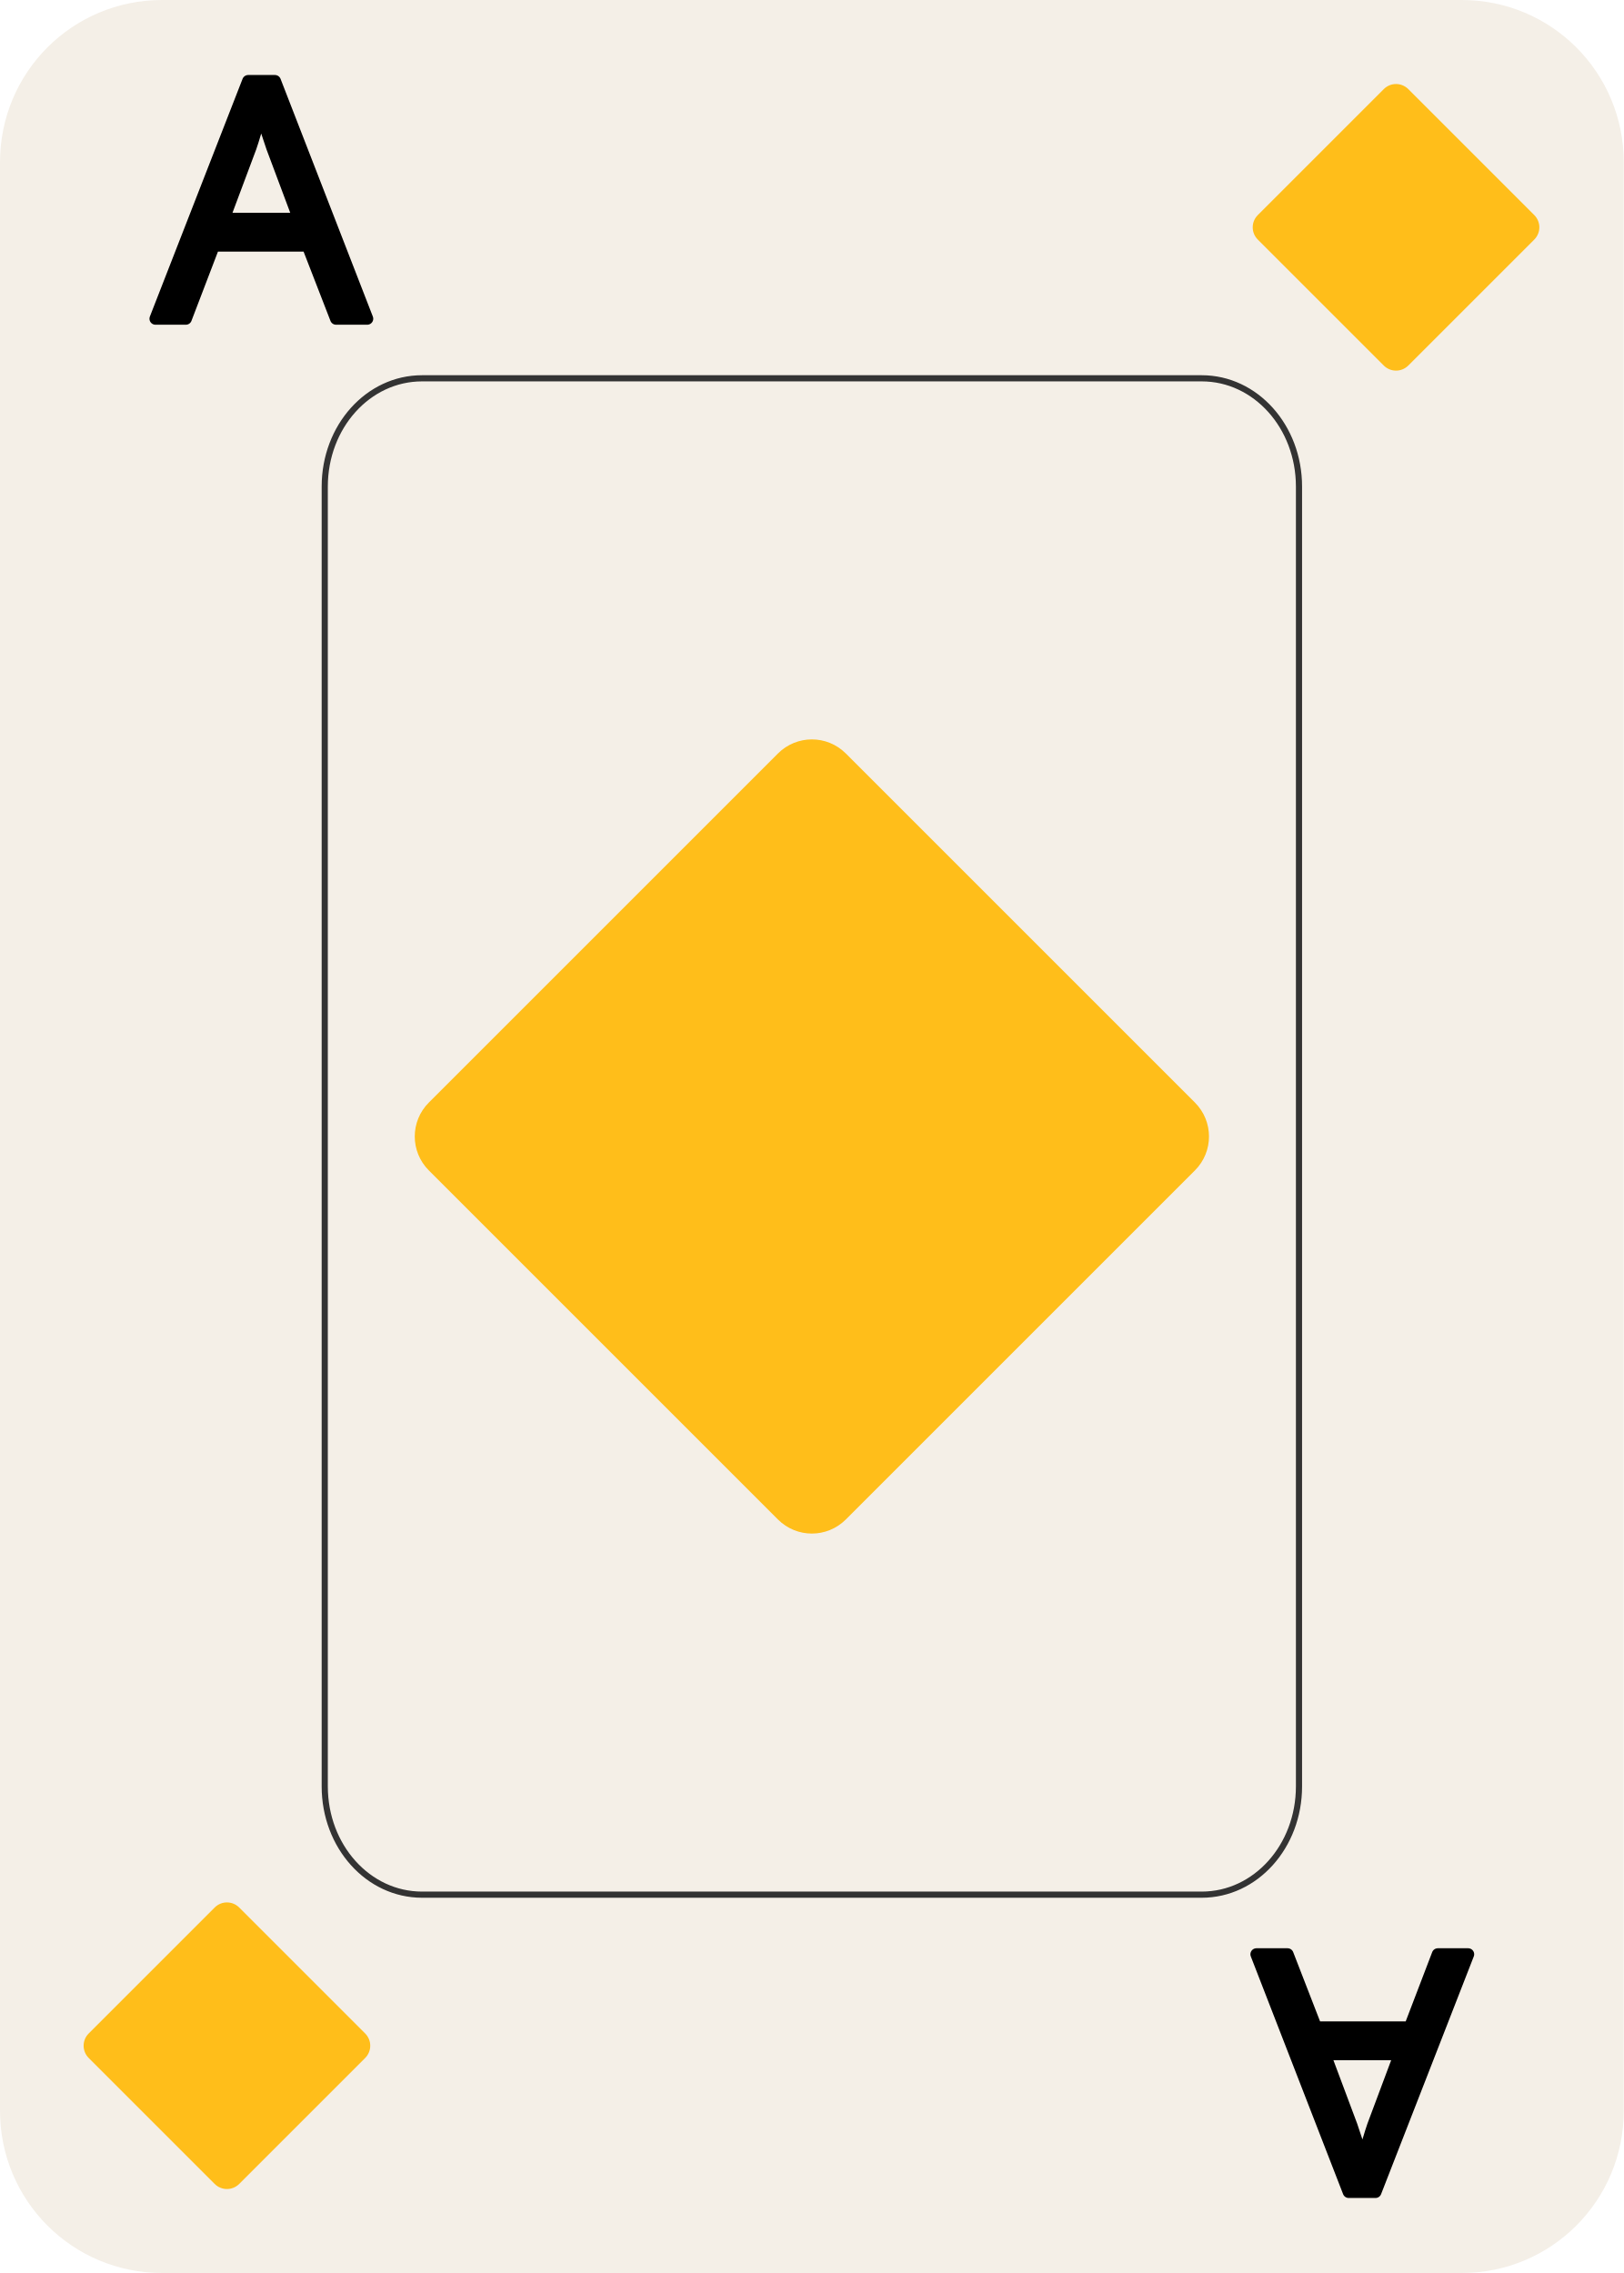
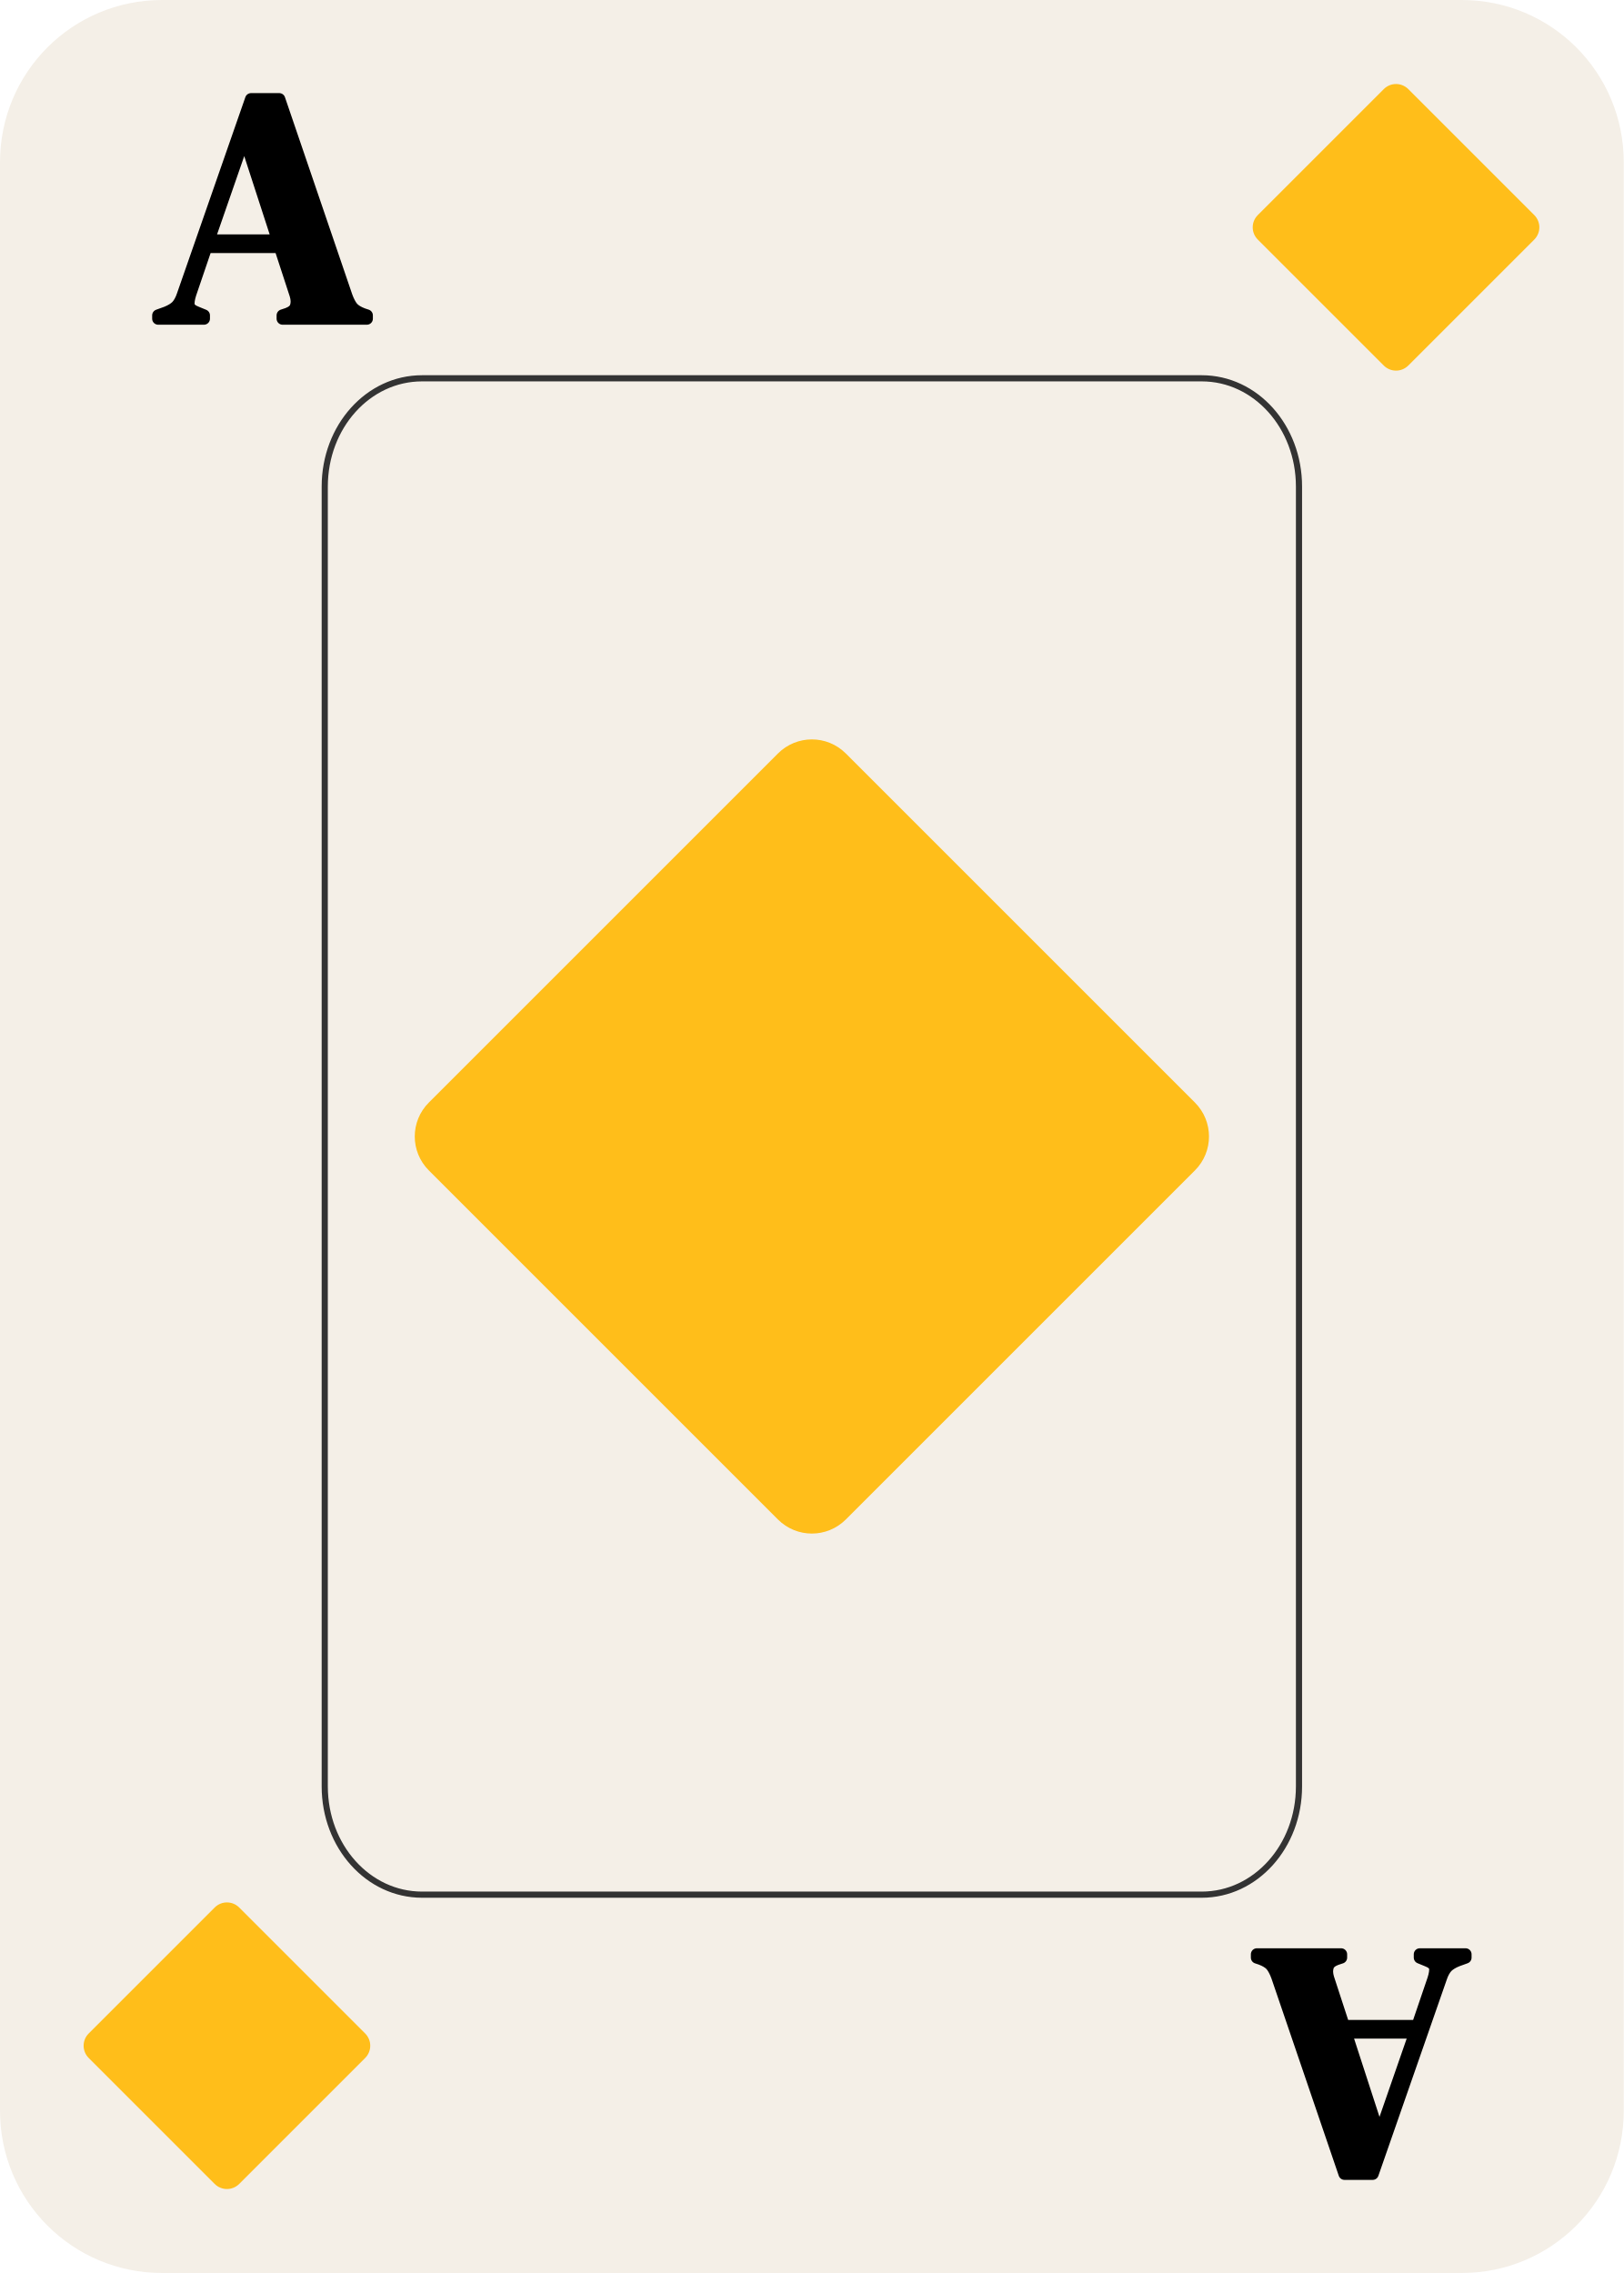
<svg xmlns="http://www.w3.org/2000/svg" width="63.5mm" height="88.9mm" viewBox="0 0 63.5 88.9" version="1.1" id="svg1">
  <defs id="defs1" />
  <g id="layer1" transform="translate(-1431.279,-267.5541)">
    <g id="g52">
      <path id="path573" style="fill:#f4efe7;stroke:none;stroke-width:3.81;stroke-linecap:round;paint-order:markers fill stroke" d="m 1437.621,267.554 h 50.817 c 3.513,0 6.342,2.832 6.342,6.35 v 76.2 c 0,3.518 -2.828,6.35 -6.342,6.35 h -50.817 c -3.513,0 -6.342,-2.832 -6.342,-6.35 v -76.2 c 0,-3.518 2.828,-6.35 6.342,-6.35 z" />
-       <text xml:space="preserve" style="font-size:12.973px;line-height:0.9;font-family:'DM Serif Display';-inkscape-font-specification:'DM Serif Display';text-align:start;letter-spacing:0px;word-spacing:0px;writing-mode:lr-tb;direction:ltr;text-anchor:start;fill:#000000;fill-opacity:1;stroke:#000000;stroke-width:0.47;stroke-linecap:round;stroke-linejoin:round;stroke-miterlimit:1.1;stroke-dasharray:none;stroke-opacity:1;paint-order:stroke fill markers" x="1437.361" y="280.019" id="text573">
-         <tspan id="tspan573" style="font-size:12.973px;fill:#000000;fill-opacity:1;stroke:#000000;stroke-width:0.47;stroke-linecap:round;stroke-linejoin:round;stroke-dasharray:none;stroke-opacity:1" x="1437.361" y="280.019">A</tspan>
-       </text>
+       <g aria-label="A" id="text573" style="font-size:12.973px;line-height:0.9;font-family:'DM Serif Display';-inkscape-font-specification:'DM Serif Display';letter-spacing:0px;word-spacing:0px;stroke:#000000;stroke-width:0.47;stroke-linecap:round;stroke-linejoin:round;stroke-miterlimit:1.1;paint-order:stroke fill markers">
+         <path d="m 1437.465,280.019 v -0.13 l 0.324,-0.117 q 0.26,-0.104 0.402,-0.246 0.143,-0.156 0.234,-0.428 l 2.672,-7.667 h 1.103 l 2.634,7.719 q 0.104,0.285 0.234,0.441 0.13,0.143 0.402,0.246 l 0.156,0.052 v 0.13 h -3.295 v -0.13 l 0.195,-0.065 q 0.272,-0.104 0.324,-0.285 0.065,-0.195 -0.013,-0.454 l -0.61,-1.868 h -2.88 l -0.623,1.829 q -0.091,0.285 -0.065,0.454 0.039,0.169 0.311,0.272 l 0.285,0.117 v 0.13 z m 1.972,-3.062 h 2.711 l -1.31,-4.035 z" id="path17" />
+       </g>
      <path id="path574" style="fill:none;stroke:#333333;stroke-width:0.241;stroke-linecap:round;stroke-dasharray:none;stroke-opacity:1;paint-order:markers fill stroke" d="m 1447.784,282.35 h 30.49 c 2.108,0 3.805,1.889 3.805,4.236 v 50.835 c 0,2.347 -1.697,4.236 -3.805,4.236 h -30.49 c -2.108,0 -3.805,-1.889 -3.805,-4.236 v -50.835 c 0,-2.347 1.697,-4.236 3.805,-4.236 z" />
-       <text xml:space="preserve" style="font-size:12.973px;line-height:0.9;font-family:'DM Serif Display';-inkscape-font-specification:'DM Serif Display';text-align:start;letter-spacing:0px;word-spacing:0px;writing-mode:lr-tb;direction:ltr;text-anchor:start;fill:#000000;fill-opacity:1;stroke:#000000;stroke-width:0.47;stroke-linecap:round;stroke-linejoin:round;stroke-miterlimit:1.1;stroke-dasharray:none;stroke-opacity:1;paint-order:stroke fill markers" x="-1488.697" y="-343.989" id="text574" transform="scale(-1)">
-         <tspan id="tspan574" style="font-size:12.973px;fill:#000000;fill-opacity:1;stroke:#000000;stroke-width:0.47;stroke-linecap:round;stroke-linejoin:round;stroke-dasharray:none;stroke-opacity:1" x="-1488.697" y="-343.989">A</tspan>
-       </text>
+       <g aria-label="A" transform="scale(-1)" id="text574" style="font-size:12.973px;line-height:0.9;font-family:'DM Serif Display';-inkscape-font-specification:'DM Serif Display';letter-spacing:0px;word-spacing:0px;stroke:#000000;stroke-width:0.47;stroke-linecap:round;stroke-linejoin:round;stroke-miterlimit:1.1;paint-order:stroke fill markers">
+         <path d="m -1488.593,-343.989 v -0.13 l 0.324,-0.117 q 0.259,-0.104 0.402,-0.246 0.143,-0.156 0.234,-0.428 l 2.672,-7.667 h 1.103 l 2.634,7.719 q 0.104,0.285 0.234,0.441 0.13,0.143 0.402,0.246 l 0.156,0.052 v 0.13 h -3.295 v -0.13 l 0.195,-0.065 q 0.272,-0.104 0.324,-0.285 0.065,-0.195 -0.013,-0.454 l -0.61,-1.868 h -2.88 l -0.623,1.829 q -0.091,0.285 -0.065,0.454 0.039,0.169 0.311,0.272 l 0.285,0.117 v 0.13 z m 1.972,-3.062 h 2.711 l -1.31,-4.035 z" id="path20" />
+       </g>
      <path id="path577" style="fill:#ffbe1a;stroke-width:3.827;stroke-linecap:round;paint-order:markers fill stroke" d="m 1486.354,271.04 4.925,4.925 c 0.266,0.266 0.266,0.694 0,0.96 l -4.925,4.925 c -0.266,0.266 -0.694,0.266 -0.96,-1e-5 l -4.925,-4.925 c -0.266,-0.266 -0.266,-0.694 0,-0.96 l 4.925,-4.925 c 0.266,-0.266 0.694,-0.266 0.96,1e-5 z" />
      <path id="path578" style="fill:#ffbe1a;stroke-width:3.827;stroke-linecap:round;paint-order:markers fill stroke" d="m 1440.634,342.16 4.925,4.925 c 0.266,0.266 0.266,0.694 0,0.96 l -4.925,4.925 c -0.266,0.266 -0.694,0.266 -0.96,-10e-6 l -4.925,-4.925 c -0.266,-0.266 -0.266,-0.694 0,-0.96 l 4.925,-4.925 c 0.266,-0.266 0.694,-0.266 0.96,10e-6 z" />
      <path id="path655" style="fill:#ffbe1a;stroke-width:3.827;stroke-linecap:round;paint-order:markers fill stroke" d="m 1464.359,297.026 13.648,13.648 c 0.737,0.737 0.737,1.923 0,2.659 l -13.648,13.648 c -0.737,0.737 -1.923,0.737 -2.659,-3e-5 l -13.648,-13.648 c -0.737,-0.737 -0.737,-1.923 0,-2.659 l 13.648,-13.648 c 0.737,-0.737 1.923,-0.737 2.659,3e-5 z" />
    </g>
  </g>
</svg>
